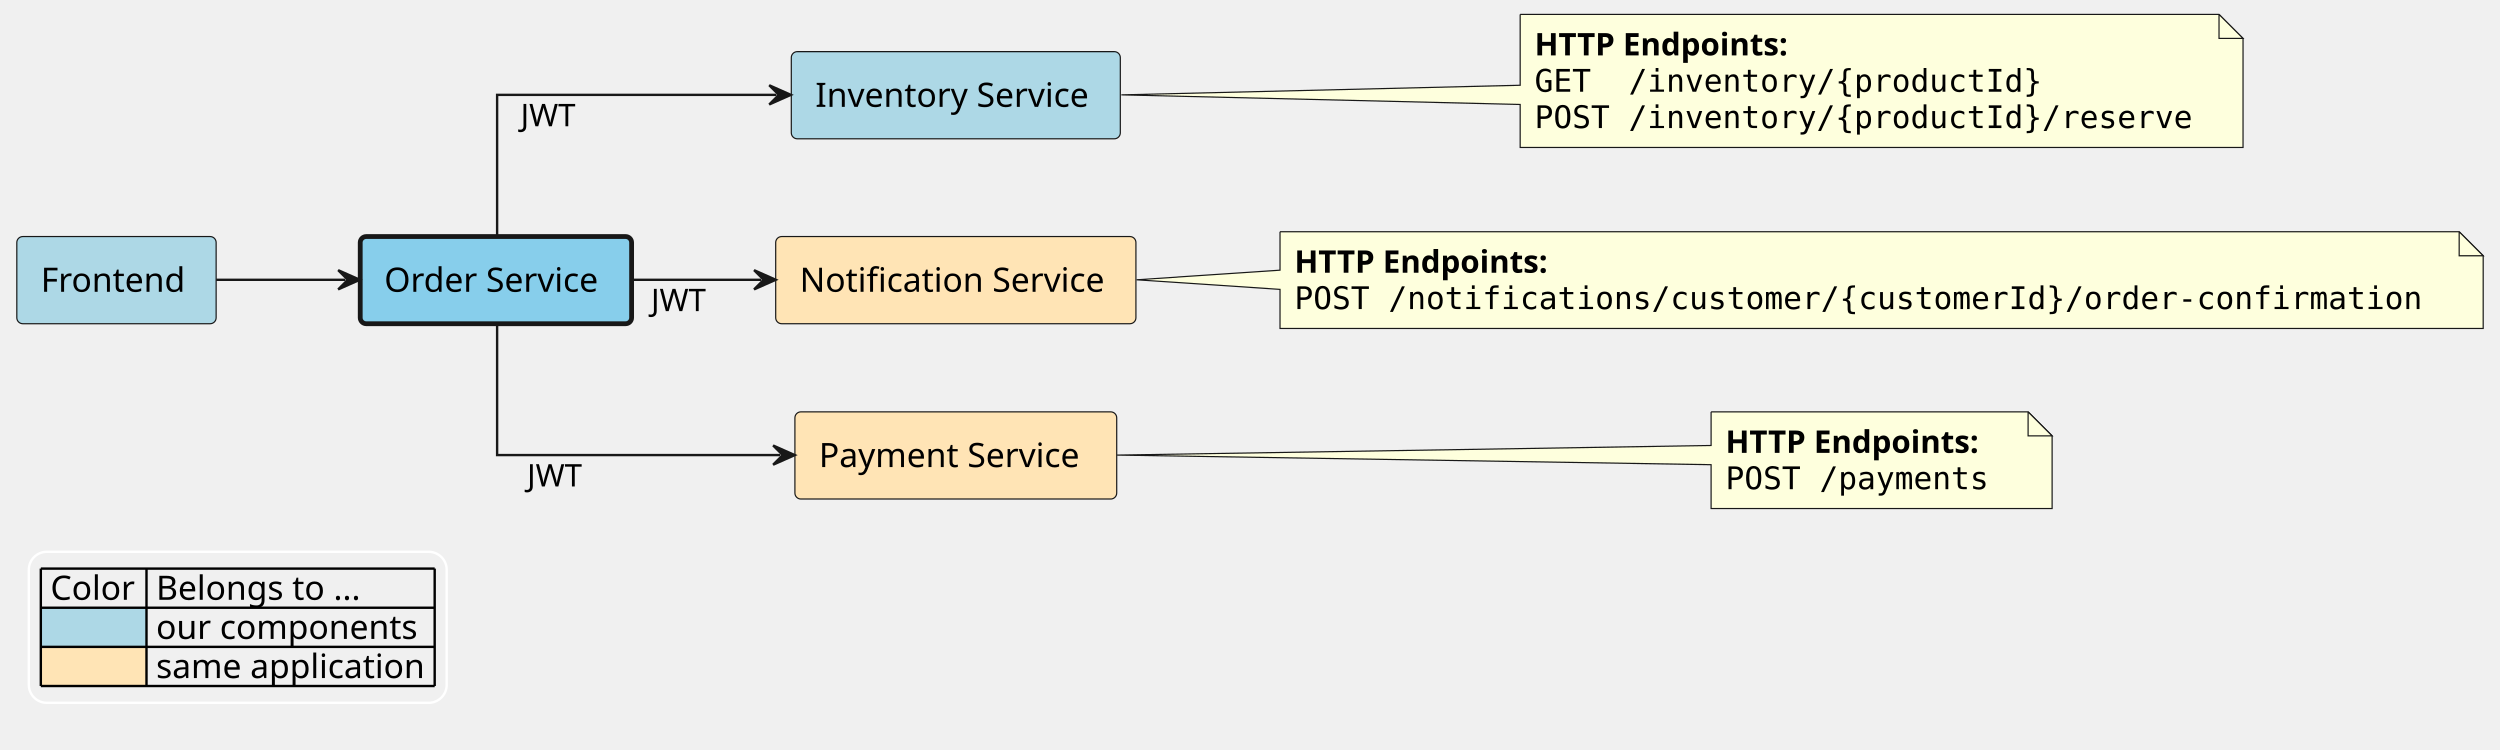
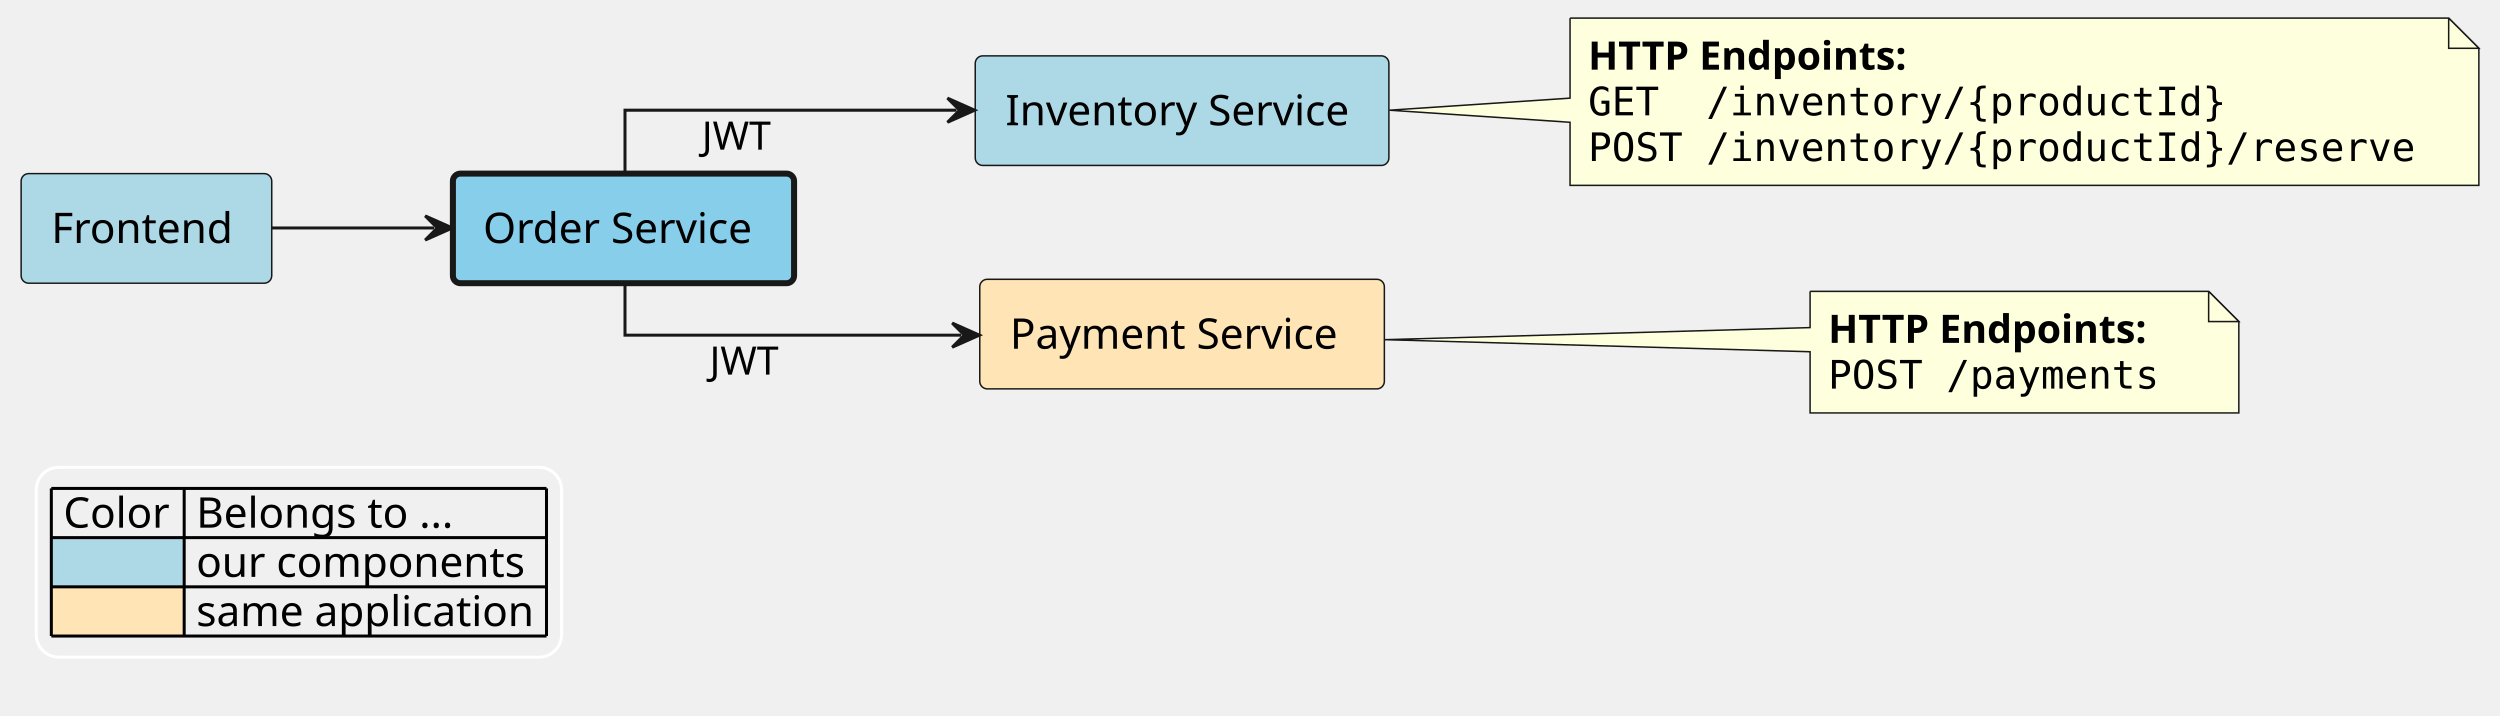
- <svg xmlns="http://www.w3.org/2000/svg" contentStyleType="text/css" height="312px" preserveAspectRatio="none" style="width:1041px;height:312px;background:#FFFFFF;" version="1.1" viewBox="0 0 1041 312" width="1041px" zoomAndPan="magnify">
+ <svg xmlns="http://www.w3.org/2000/svg" contentStyleType="text/css" height="237px" preserveAspectRatio="none" style="width:828px;height:237px;background:#FFFFFF;" version="1.1" viewBox="0 0 828 237" width="828px" zoomAndPan="magnify">
  <defs />
  <g>
    <g id="elem_application__team__frontend">
-       <rect fill="#ADD8E6" height="36.297" rx="2.5" ry="2.5" style="stroke:#181818;stroke-width:0.5;" width="83" x="7" y="98.5" />
-       <text fill="#000000" font-family="sans-serif" font-size="14" lengthAdjust="spacing" textLength="63" x="17" y="121.495">Frontend</text>
+       <rect fill="#ADD8E6" height="36.297" rx="2.5" ry="2.5" style="stroke:#181818;stroke-width:0.5;" width="83" x="7" y="57.5" />
+       <text fill="#000000" font-family="sans-serif" font-size="14" lengthAdjust="spacing" textLength="63" x="17" y="80.495">Frontend</text>
    </g>
    <g id="elem_application__team__order_service">
-       <rect fill="#87CEEB" height="36.297" rx="2.5" ry="2.5" style="stroke:#181818;stroke-width:2.0;" width="113" x="150" y="98.5" />
-       <text fill="#000000" font-family="sans-serif" font-size="14" lengthAdjust="spacing" textLength="93" x="160" y="121.495">Order Service</text>
+       <rect fill="#87CEEB" height="36.297" rx="2.5" ry="2.5" style="stroke:#181818;stroke-width:2.0;" width="113" x="150" y="57.5" />
+       <text fill="#000000" font-family="sans-serif" font-size="14" lengthAdjust="spacing" textLength="93" x="160" y="80.495">Order Service</text>
    </g>
    <g id="elem_application__team__inventory_service">
-       <rect fill="#ADD8E6" height="36.297" rx="2.5" ry="2.5" style="stroke:#181818;stroke-width:0.5;" width="137" x="329.5" y="21.5" />
-       <text fill="#000000" font-family="sans-serif" font-size="14" lengthAdjust="spacing" textLength="117" x="339.5" y="44.495">Inventory Service</text>
+       <rect fill="#ADD8E6" height="36.297" rx="2.5" ry="2.5" style="stroke:#181818;stroke-width:0.5;" width="137" x="323" y="18.5" />
+       <text fill="#000000" font-family="sans-serif" font-size="14" lengthAdjust="spacing" textLength="117" x="333" y="41.495">Inventory Service</text>
    </g>
    <g id="elem_GMN5">
-       <path d="M633,6 L633,35.5 L466.92,39.5 L633,43.5 L633,61.398 A0,0 0 0 0 633,61.398 L934,61.398 A0,0 0 0 0 934,61.398 L934,16 L924,6 L633,6 A0,0 0 0 0 633,6 " fill="#FEFFDD" style="stroke:#181818;stroke-width:0.5;" />
-       <path d="M924,6 L924,16 L934,16 L924,6 " fill="#FEFFDD" style="stroke:#181818;stroke-width:0.5;" />
-       <text fill="#000000" font-family="sans-serif" font-size="13" font-weight="bold" lengthAdjust="spacing" textLength="121" x="639" y="23.067">HTTP Endpoints:</text>
-       <text fill="#000000" font-family="monospace" font-size="13" lengthAdjust="spacing" textLength="216" x="639" y="38.2">GET  /inventory/{productId}</text>
-       <text fill="#000000" font-family="monospace" font-size="13" lengthAdjust="spacing" textLength="280" x="639" y="53.333">POST /inventory/{productId}/reserve</text>
-     </g>
-     <g id="elem_application__notification_service">
-       <rect fill="#FFE4B5" height="36.297" rx="2.5" ry="2.5" style="stroke:#181818;stroke-width:0.5;" width="150" x="323" y="98.5" />
-       <text fill="#000000" font-family="sans-serif" font-size="14" lengthAdjust="spacing" textLength="130" x="333" y="121.495">Notification Service</text>
+       <path d="M520,6 L520,32.5 L460.11,36.5 L520,40.5 L520,61.398 A0,0 0 0 0 520,61.398 L821,61.398 A0,0 0 0 0 821,61.398 L821,16 L811,6 L520,6 A0,0 0 0 0 520,6 " fill="#FEFFDD" style="stroke:#181818;stroke-width:0.5;" />
+       <path d="M811,6 L811,16 L821,16 L811,6 " fill="#FEFFDD" style="stroke:#181818;stroke-width:0.5;" />
+       <text fill="#000000" font-family="sans-serif" font-size="13" font-weight="bold" lengthAdjust="spacing" textLength="121" x="526" y="23.067">HTTP Endpoints:</text>
+       <text fill="#000000" font-family="monospace" font-size="13" lengthAdjust="spacing" textLength="216" x="526" y="38.2">GET  /inventory/{productId}</text>
+       <text fill="#000000" font-family="monospace" font-size="13" lengthAdjust="spacing" textLength="280" x="526" y="53.333">POST /inventory/{productId}/reserve</text>
    </g>
    <g id="elem_application__payment_service">
-       <rect fill="#FFE4B5" height="36.297" rx="2.5" ry="2.5" style="stroke:#181818;stroke-width:0.5;" width="134" x="331" y="171.5" />
-       <text fill="#000000" font-family="sans-serif" font-size="14" lengthAdjust="spacing" textLength="114" x="341" y="194.495">Payment Service</text>
+       <rect fill="#FFE4B5" height="36.297" rx="2.5" ry="2.5" style="stroke:#181818;stroke-width:0.5;" width="134" x="324.5" y="92.5" />
+       <text fill="#000000" font-family="sans-serif" font-size="14" lengthAdjust="spacing" textLength="114" x="334.5" y="115.495">Payment Service</text>
    </g>
-     <g id="elem_GMN10">
-       <path d="M533,96.5 L533,112.5 L473.24,116.5 L533,120.5 L533,136.766 A0,0 0 0 0 533,136.766 L1034,136.766 A0,0 0 0 0 1034,136.766 L1034,106.5 L1024,96.5 L533,96.5 A0,0 0 0 0 533,96.5 " fill="#FEFFDD" style="stroke:#181818;stroke-width:0.5;" />
-       <path d="M1024,96.5 L1024,106.5 L1034,106.5 L1024,96.5 " fill="#FEFFDD" style="stroke:#181818;stroke-width:0.5;" />
-       <text fill="#000000" font-family="sans-serif" font-size="13" font-weight="bold" lengthAdjust="spacing" textLength="121" x="539" y="113.567">HTTP Endpoints:</text>
-       <text fill="#000000" font-family="monospace" font-size="13" lengthAdjust="spacing" textLength="480" x="539" y="128.7">POST /notifications/customer/{customerId}/order-confirmation</text>
-     </g>
-     <g id="elem_GMN13">
-       <path d="M712.5,171.5 L712.5,185.5 L465.15,189.5 L712.5,193.5 L712.5,211.766 A0,0 0 0 0 712.5,211.766 L854.5,211.766 A0,0 0 0 0 854.5,211.766 L854.5,181.5 L844.5,171.5 L712.5,171.5 A0,0 0 0 0 712.5,171.5 " fill="#FEFFDD" style="stroke:#181818;stroke-width:0.5;" />
-       <path d="M844.5,171.5 L844.5,181.5 L854.5,181.5 L844.5,171.5 " fill="#FEFFDD" style="stroke:#181818;stroke-width:0.5;" />
-       <text fill="#000000" font-family="sans-serif" font-size="13" font-weight="bold" lengthAdjust="spacing" textLength="121" x="718.5" y="188.567">HTTP Endpoints:</text>
-       <text fill="#000000" font-family="monospace" font-size="13" lengthAdjust="spacing" textLength="112" x="718.5" y="203.7">POST /payments</text>
+     <g id="elem_GMN9">
+       <path d="M599.5,96.5 L599.5,108.5 L458.68,112.5 L599.5,116.5 L599.5,136.766 A0,0 0 0 0 599.5,136.766 L741.5,136.766 A0,0 0 0 0 741.5,136.766 L741.5,106.5 L731.5,96.5 L599.5,96.5 A0,0 0 0 0 599.5,96.5 " fill="#FEFFDD" style="stroke:#181818;stroke-width:0.5;" />
+       <path d="M731.5,96.5 L731.5,106.5 L741.5,106.5 L731.5,96.5 " fill="#FEFFDD" style="stroke:#181818;stroke-width:0.5;" />
+       <text fill="#000000" font-family="sans-serif" font-size="13" font-weight="bold" lengthAdjust="spacing" textLength="121" x="605.5" y="113.567">HTTP Endpoints:</text>
+       <text fill="#000000" font-family="monospace" font-size="13" lengthAdjust="spacing" textLength="112" x="605.5" y="128.7">POST /payments</text>
    </g>
    <g id="link_application__team__frontend_application__team__order_service">
-       <path d="M90.01,116.5 C108.3,116.5 124.07,116.5 143.82,116.5 " fill="none" id="application__team__frontend-to-application__team__order_service" style="stroke:#181818;stroke-width:1.0;" />
-       <polygon fill="#181818" points="149.82,116.5,140.82,112.5,144.82,116.5,140.82,120.5,149.82,116.5" style="stroke:#181818;stroke-width:1.0;" />
-     </g>
-     <g id="link_application__team__order_service_application__notification_service">
-       <path d="M263.18,116.5 C281.93,116.5 297.09,116.5 317,116.5 " fill="none" id="application__team__order_service-to-application__notification_service" style="stroke:#181818;stroke-width:1.0;" />
-       <polygon fill="#181818" points="323,116.5,314,112.5,318,116.5,314,120.5,323,116.5" style="stroke:#181818;stroke-width:1.0;" />
-       <text fill="#000000" font-family="sans-serif" font-size="13" lengthAdjust="spacing" textLength="21" x="271.09" y="129.567">JWT</text>
+       <path d="M90.01,75.5 C108.3,75.5 124.07,75.5 143.82,75.5 " fill="none" id="application__team__frontend-to-application__team__order_service" style="stroke:#181818;stroke-width:1.0;" />
+       <polygon fill="#181818" points="149.82,75.5,140.82,71.5,144.82,75.5,140.82,79.5,149.82,75.5" style="stroke:#181818;stroke-width:1.0;" />
    </g>
    <g id="link_application__team__order_service_application__team__inventory_service">
-       <path d="M207,98.25 C207,75.48 207,39.5 207,39.5 C207,39.5 268.56,39.5 323.31,39.5 " fill="none" id="application__team__order_service-to-application__team__inventory_service" style="stroke:#181818;stroke-width:1.0;" />
-       <polygon fill="#181818" points="329.31,39.5,320.31,35.5,324.31,39.5,320.31,43.5,329.31,39.5" style="stroke:#181818;stroke-width:1.0;" />
-       <text fill="#000000" font-family="sans-serif" font-size="13" lengthAdjust="spacing" textLength="21" x="216.78" y="52.567">JWT</text>
+       <path d="M207,57.37 C207,47.19 207,36.5 207,36.5 C207,36.5 264.34,36.5 316.8,36.5 " fill="none" id="application__team__order_service-to-application__team__inventory_service" style="stroke:#181818;stroke-width:1.0;" />
+       <polygon fill="#181818" points="322.8,36.5,313.8,32.5,317.8,36.5,313.8,40.5,322.8,36.5" style="stroke:#181818;stroke-width:1.0;" />
+       <text fill="#000000" font-family="sans-serif" font-size="13" lengthAdjust="spacing" textLength="21" x="232.46" y="49.567">JWT</text>
    </g>
    <g id="link_application__team__order_service_application__payment_service">
-       <path d="M207,134.54 C207,156.16 207,189.5 207,189.5 C207,189.5 269.89,189.5 324.93,189.5 " fill="none" id="application__team__order_service-to-application__payment_service" style="stroke:#181818;stroke-width:1.0;" />
-       <polygon fill="#181818" points="330.93,189.5,321.93,185.5,325.93,189.5,321.93,193.5,330.93,189.5" style="stroke:#181818;stroke-width:1.0;" />
-       <text fill="#000000" font-family="sans-serif" font-size="13" lengthAdjust="spacing" textLength="21" x="219.49" y="202.567">JWT</text>
+       <path d="M207,93.67 C207,102.4 207,111 207,111 C207,111 265.62,111 318.37,111 " fill="none" id="application__team__order_service-to-application__payment_service" style="stroke:#181818;stroke-width:1.0;" />
+       <polygon fill="#181818" points="324.37,111,315.37,107,319.37,111,315.37,115,324.37,111" style="stroke:#181818;stroke-width:1.0;" />
+       <text fill="#000000" font-family="sans-serif" font-size="13" lengthAdjust="spacing" textLength="21" x="235.02" y="124.067">JWT</text>
    </g>
-     <rect fill="none" height="62.891" id="_legend" rx="7.5" ry="7.5" style="stroke:#FFFFFF;stroke-width:1.0;" width="174" x="12" y="229.766" />
-     <text fill="#000000" font-family="sans-serif" font-size="14" lengthAdjust="spacing" textLength="36" x="21" y="249.761">Color</text>
-     <text fill="#000000" font-family="sans-serif" font-size="14" lengthAdjust="spacing" textLength="91" x="65" y="249.761">Belongs to ...</text>
-     <rect fill="#ADD8E6" height="16.297" style="stroke:none;stroke-width:1.0;" width="44" x="17" y="253.062" />
-     <text fill="#000000" font-family="sans-serif" font-size="14" lengthAdjust="spacing" textLength="4" x="17" y="266.058"> </text>
-     <text fill="#000000" font-family="sans-serif" font-size="14" lengthAdjust="spacing" textLength="115" x="65" y="266.058">our components</text>
-     <rect fill="#FFE4B5" height="16.297" style="stroke:none;stroke-width:1.0;" width="44" x="17" y="269.359" />
-     <text fill="#000000" font-family="sans-serif" font-size="14" lengthAdjust="spacing" textLength="4" x="17" y="282.354"> </text>
-     <text fill="#000000" font-family="sans-serif" font-size="14" lengthAdjust="spacing" textLength="116" x="65" y="282.354">same application</text>
-     <line style="stroke:#000000;stroke-width:1.0;" x1="17" x2="181" y1="236.766" y2="236.766" />
-     <line style="stroke:#000000;stroke-width:1.0;" x1="17" x2="181" y1="253.062" y2="253.062" />
-     <line style="stroke:#000000;stroke-width:1.0;" x1="17" x2="181" y1="269.359" y2="269.359" />
-     <line style="stroke:#000000;stroke-width:1.0;" x1="17" x2="181" y1="285.656" y2="285.656" />
-     <line style="stroke:#000000;stroke-width:1.0;" x1="17" x2="17" y1="236.766" y2="285.656" />
-     <line style="stroke:#000000;stroke-width:1.0;" x1="61" x2="61" y1="236.766" y2="285.656" />
-     <line style="stroke:#000000;stroke-width:1.0;" x1="181" x2="181" y1="236.766" y2="285.656" />
+     <rect fill="none" height="62.891" id="_legend" rx="7.5" ry="7.5" style="stroke:#FFFFFF;stroke-width:1.0;" width="174" x="12" y="154.766" />
+     <text fill="#000000" font-family="sans-serif" font-size="14" lengthAdjust="spacing" textLength="36" x="21" y="174.761">Color</text>
+     <text fill="#000000" font-family="sans-serif" font-size="14" lengthAdjust="spacing" textLength="91" x="65" y="174.761">Belongs to ...</text>
+     <rect fill="#ADD8E6" height="16.297" style="stroke:none;stroke-width:1.0;" width="44" x="17" y="178.062" />
+     <text fill="#000000" font-family="sans-serif" font-size="14" lengthAdjust="spacing" textLength="4" x="17" y="191.058"> </text>
+     <text fill="#000000" font-family="sans-serif" font-size="14" lengthAdjust="spacing" textLength="115" x="65" y="191.058">our components</text>
+     <rect fill="#FFE4B5" height="16.297" style="stroke:none;stroke-width:1.0;" width="44" x="17" y="194.359" />
+     <text fill="#000000" font-family="sans-serif" font-size="14" lengthAdjust="spacing" textLength="4" x="17" y="207.355"> </text>
+     <text fill="#000000" font-family="sans-serif" font-size="14" lengthAdjust="spacing" textLength="116" x="65" y="207.355">same application</text>
+     <line style="stroke:#000000;stroke-width:1.0;" x1="17" x2="181" y1="161.766" y2="161.766" />
+     <line style="stroke:#000000;stroke-width:1.0;" x1="17" x2="181" y1="178.062" y2="178.062" />
+     <line style="stroke:#000000;stroke-width:1.0;" x1="17" x2="181" y1="194.359" y2="194.359" />
+     <line style="stroke:#000000;stroke-width:1.0;" x1="17" x2="181" y1="210.656" y2="210.656" />
+     <line style="stroke:#000000;stroke-width:1.0;" x1="17" x2="17" y1="161.766" y2="210.656" />
+     <line style="stroke:#000000;stroke-width:1.0;" x1="61" x2="61" y1="161.766" y2="210.656" />
+     <line style="stroke:#000000;stroke-width:1.0;" x1="181" x2="181" y1="161.766" y2="210.656" />
  </g>
</svg>
